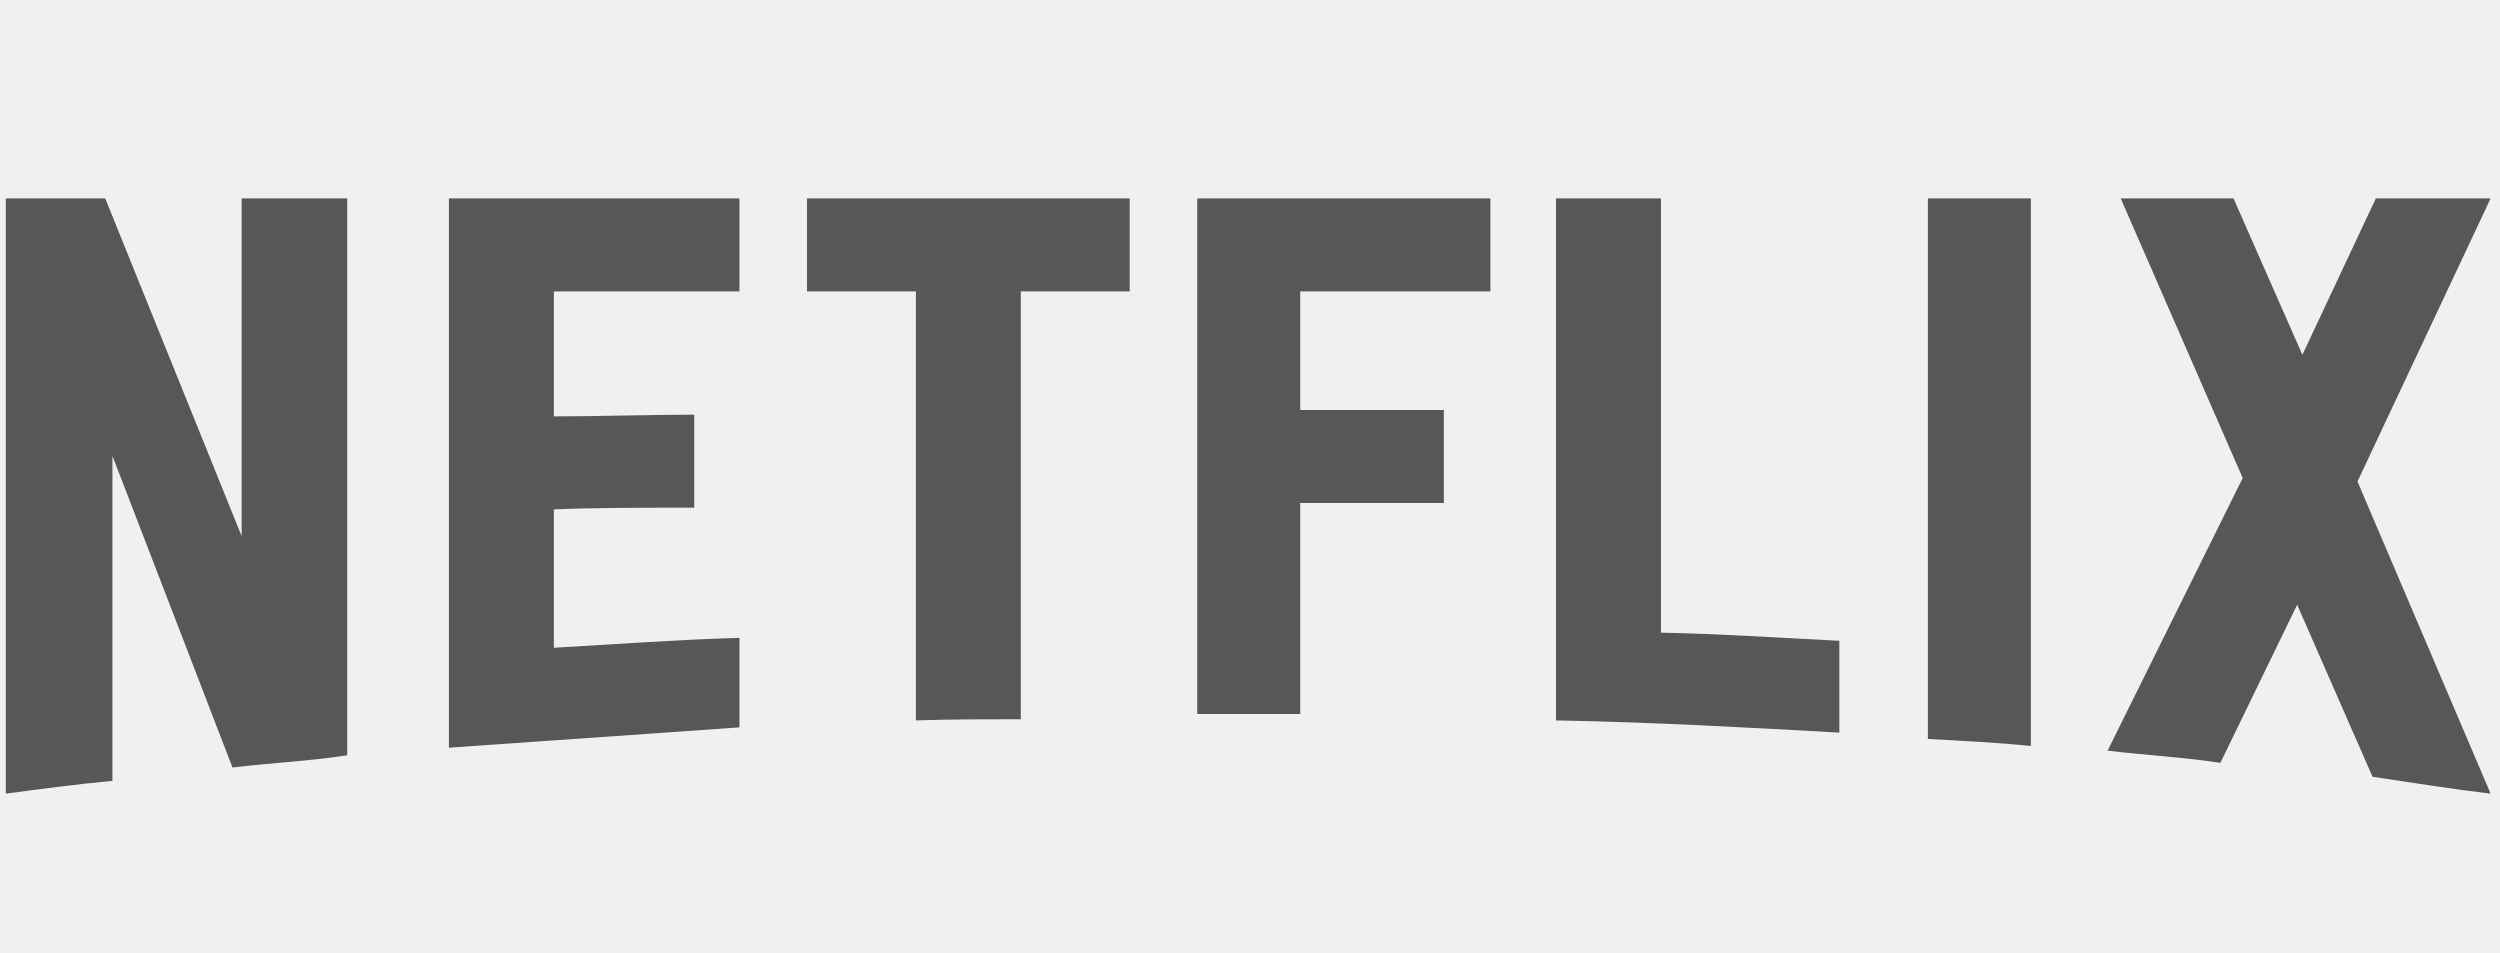
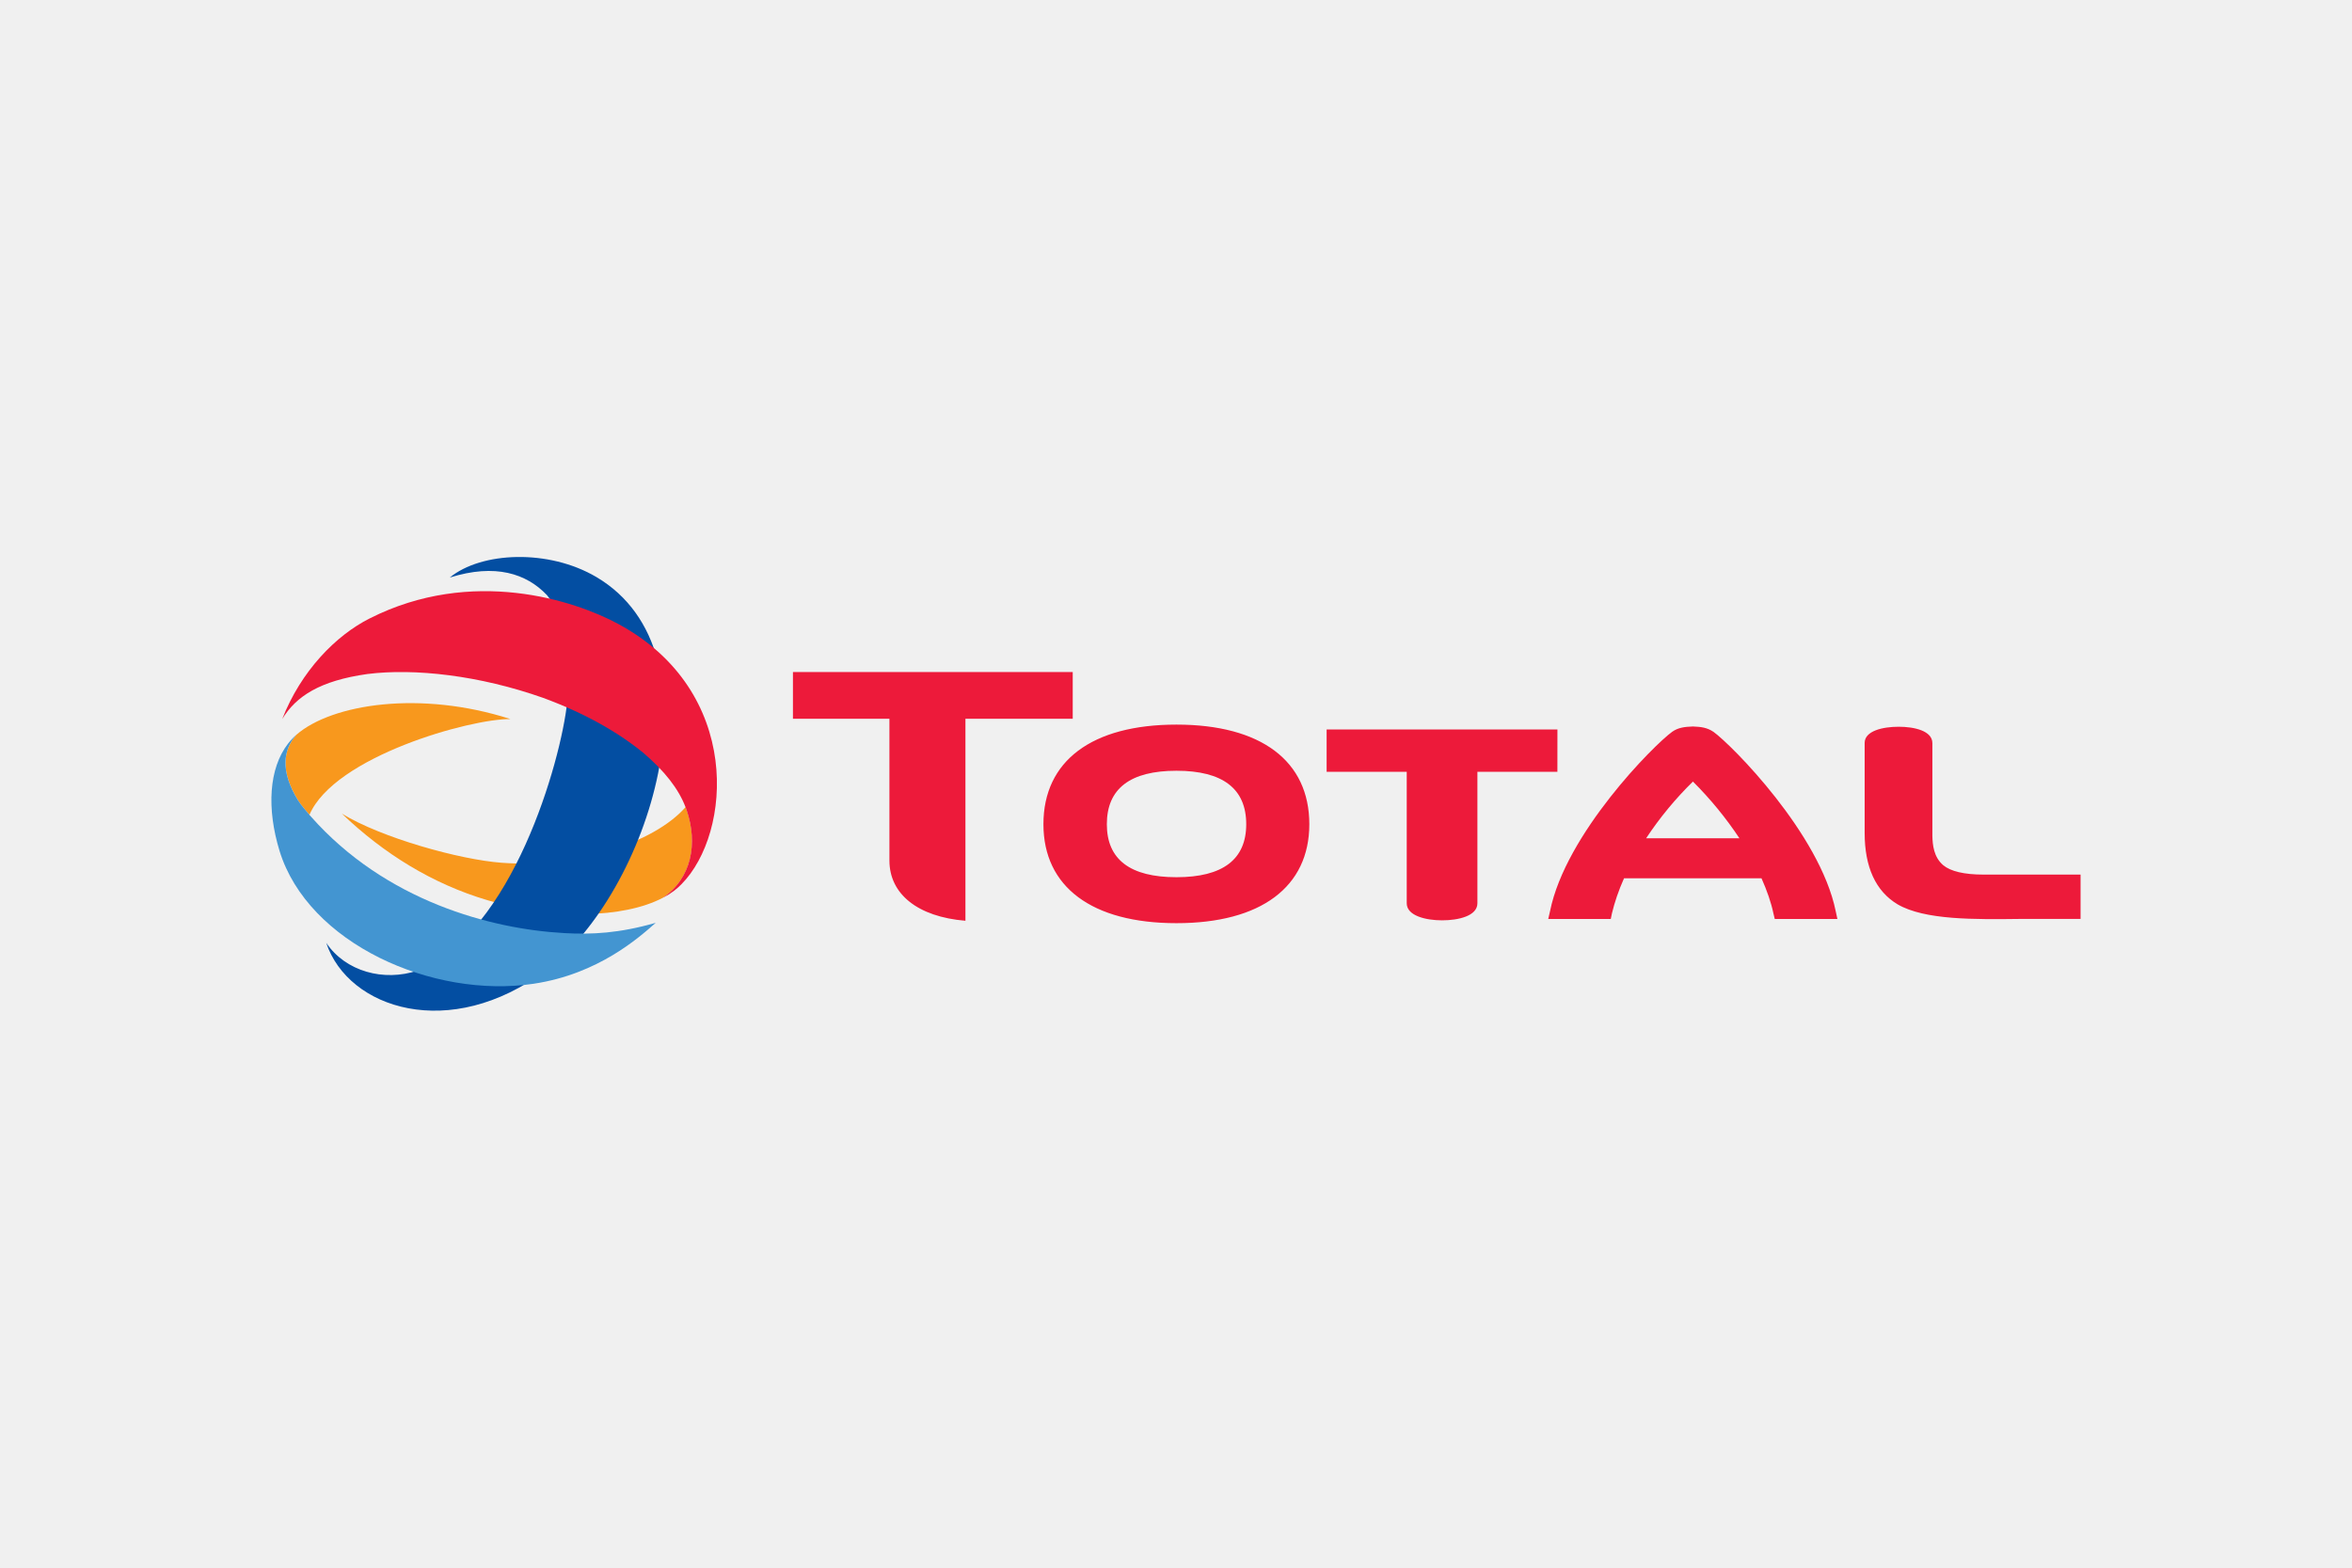
- <svg xmlns="http://www.w3.org/2000/svg" width="126" height="48" viewBox="0 0 126 48" fill="none">
-   <g style="mix-blend-mode:luminosity" clip-path="url(#clip0_333_1362)">
-     <path d="M17.501 38.066C15.617 38.359 13.7 38.447 11.717 38.682L5.667 22.979V39.355C3.783 39.531 2.064 39.766 0.279 40V10H5.304L12.179 27.022V10H17.501V38.066ZM27.914 20.986C29.963 20.986 33.104 20.898 34.988 20.898V25.586C32.641 25.586 29.897 25.586 27.914 25.674V32.647C31.021 32.471 34.128 32.236 37.269 32.148V36.66L22.625 37.685V10H37.269V14.688H27.914V20.986ZM56.937 14.688H51.449V36.25C49.664 36.25 47.879 36.25 46.161 36.309V14.688H40.673V10H56.937L56.937 14.688ZM65.531 20.664H72.77V25.352H65.531V35.986H60.341V10H75.117V14.688H65.531V20.664ZM83.712 31.885C86.72 31.943 89.761 32.149 92.703 32.295V36.924C87.976 36.66 83.249 36.397 78.423 36.309V10H83.712V31.885ZM97.165 37.246C98.851 37.334 100.636 37.422 102.355 37.597V10H97.165V37.246ZM125.527 10L118.817 24.268L125.527 40C123.544 39.766 121.56 39.443 119.577 39.15L115.776 30.479L111.908 38.447C109.991 38.154 108.14 38.066 106.223 37.832L113.032 24.092L106.884 10H112.569L116.04 17.881L119.742 10H125.527V10Z" fill="#D81F26" />
-   </g>
-   <defs>
-     <clipPath id="clip0_333_1362">
-       <rect width="125.241" height="48" fill="white" transform="translate(0.279297)" />
-     </clipPath>
-   </defs>
+ <svg xmlns="http://www.w3.org/2000/svg" height="800" width="1200" viewBox="-10.143 -4.24 87.908 25.441">
+   <path d="M33.829 6.266c-3.162 0-4.973 1.357-4.973 3.724 0 2.342 1.811 3.699 4.973 3.699 3.158 0 4.965-1.357 4.965-3.699 0-2.367-1.807-3.724-4.965-3.724m0 5.705c-1.729 0-2.603-.661-2.603-1.98 0-1.333.874-2 2.603-2 1.725 0 2.607.667 2.607 2 0 1.319-.882 1.98-2.607 1.98M48.067 6.447h-8.626v1.583h2.994v4.915c0 .469.716.638 1.321.638.604 0 1.32-.161 1.32-.638V8.031h2.99m15.932 3.842c-.732 0-1.234-.122-1.51-.35-.356-.303-.398-.753-.407-1.095V6.959c0-.463-.68-.613-1.259-.613-.588 0-1.272.151-1.272.606v3.36c0 1.282.412 2.182 1.233 2.674 1.012.587 2.854.566 4.624.544h2.213v-1.657M29.951 4.301H19.494v1.746h3.606v5.3c0 1.252 1.054 2.104 2.841 2.252V6.047h4.01m23.942.486c-.223-.152-.457-.187-.762-.197-.313.01-.556.044-.773.197-.683.492-3.986 3.81-4.568 6.712l-.066.287h2.337l.043-.208c.098-.41.248-.856.453-1.314h5.137c.205.459.36.904.446 1.314l.05.208h2.341l-.062-.287c-.59-2.902-3.889-6.22-4.574-6.712m-2.513 3.983a12.982 12.982 0 011.75-2.121 13.622 13.622 0 011.738 2.121" fill="#ed1a3a" />
+   <path d="M15.519 9.455c-.011-.037-.025-.071-.038-.105-1.213 1.383-4.192 2.28-6.871 2.081-1.578-.117-4.501-.933-5.976-1.837 1.559 1.492 3.381 2.627 5.448 3.238 2.453.73 5.069.68 6.543-.088 1.083-.729 1.328-2.031.895-3.288" fill="#f8981d" />
+   <path d="M12.145.748c4.83 2.85 1.956 11.822-1.888 14.704-3.576 2.681-7.383 1.445-8.207-1.028.721 1.071 2.151 1.463 3.421 1.035 3.531-1.414 5.349-7.809 5.585-10.029.157-1.912-.092-3.196-.756-4.004C9.538.623 8.374.233 6.668.768 7.841-.194 10.353-.309 12.145.748" fill="#034ea2" />
+   <path d="M14.848 12.617l.058-.037.009-.007c.1-.065.198-.138.289-.222.042-.038.086-.079.128-.123 1.879-1.906 2.278-7.207-2.354-9.718-1.647-.895-5.481-2.146-9.301-.215C2.411 2.932 1.108 4.258.405 6.059c.518-.855 1.415-1.435 3.182-1.684 1.762-.223 4.194.051 6.569.891 1.534.564 2.772 1.263 3.743 2.053.799.685 1.314 1.338 1.58 2.031.014.035.028.069.039.106.432 1.257.187 2.559-.895 3.289a2.949 2.949 0 00.154-.086l.024-.013.047-.028" fill="#ed1a3a" />
+   <path d="M1.003 9.109c.089.141.29.381.419.532.931-2.183 6.016-3.6 7.516-3.582-3.37-1.085-6.673-.567-7.999.583-.483.537-.633 1.343.065 2.466" fill="#f8981d" />
+   <path d="M10.921 14.058c-2.709-.151-6.651-1.194-9.445-4.357l-.053-.06c-.13-.151-.331-.391-.419-.532C.305 7.986.455 7.18.938 6.643H.937a2.402 2.402 0 00-.315.336c-.717.924-.802 2.424-.315 4.014 1.065 3.453 5.721 5.53 9.5 4.96 2.415-.364 3.928-1.723 4.558-2.277-1.368.39-2.378.443-3.444.383" fill="#4395d1" />
</svg>
